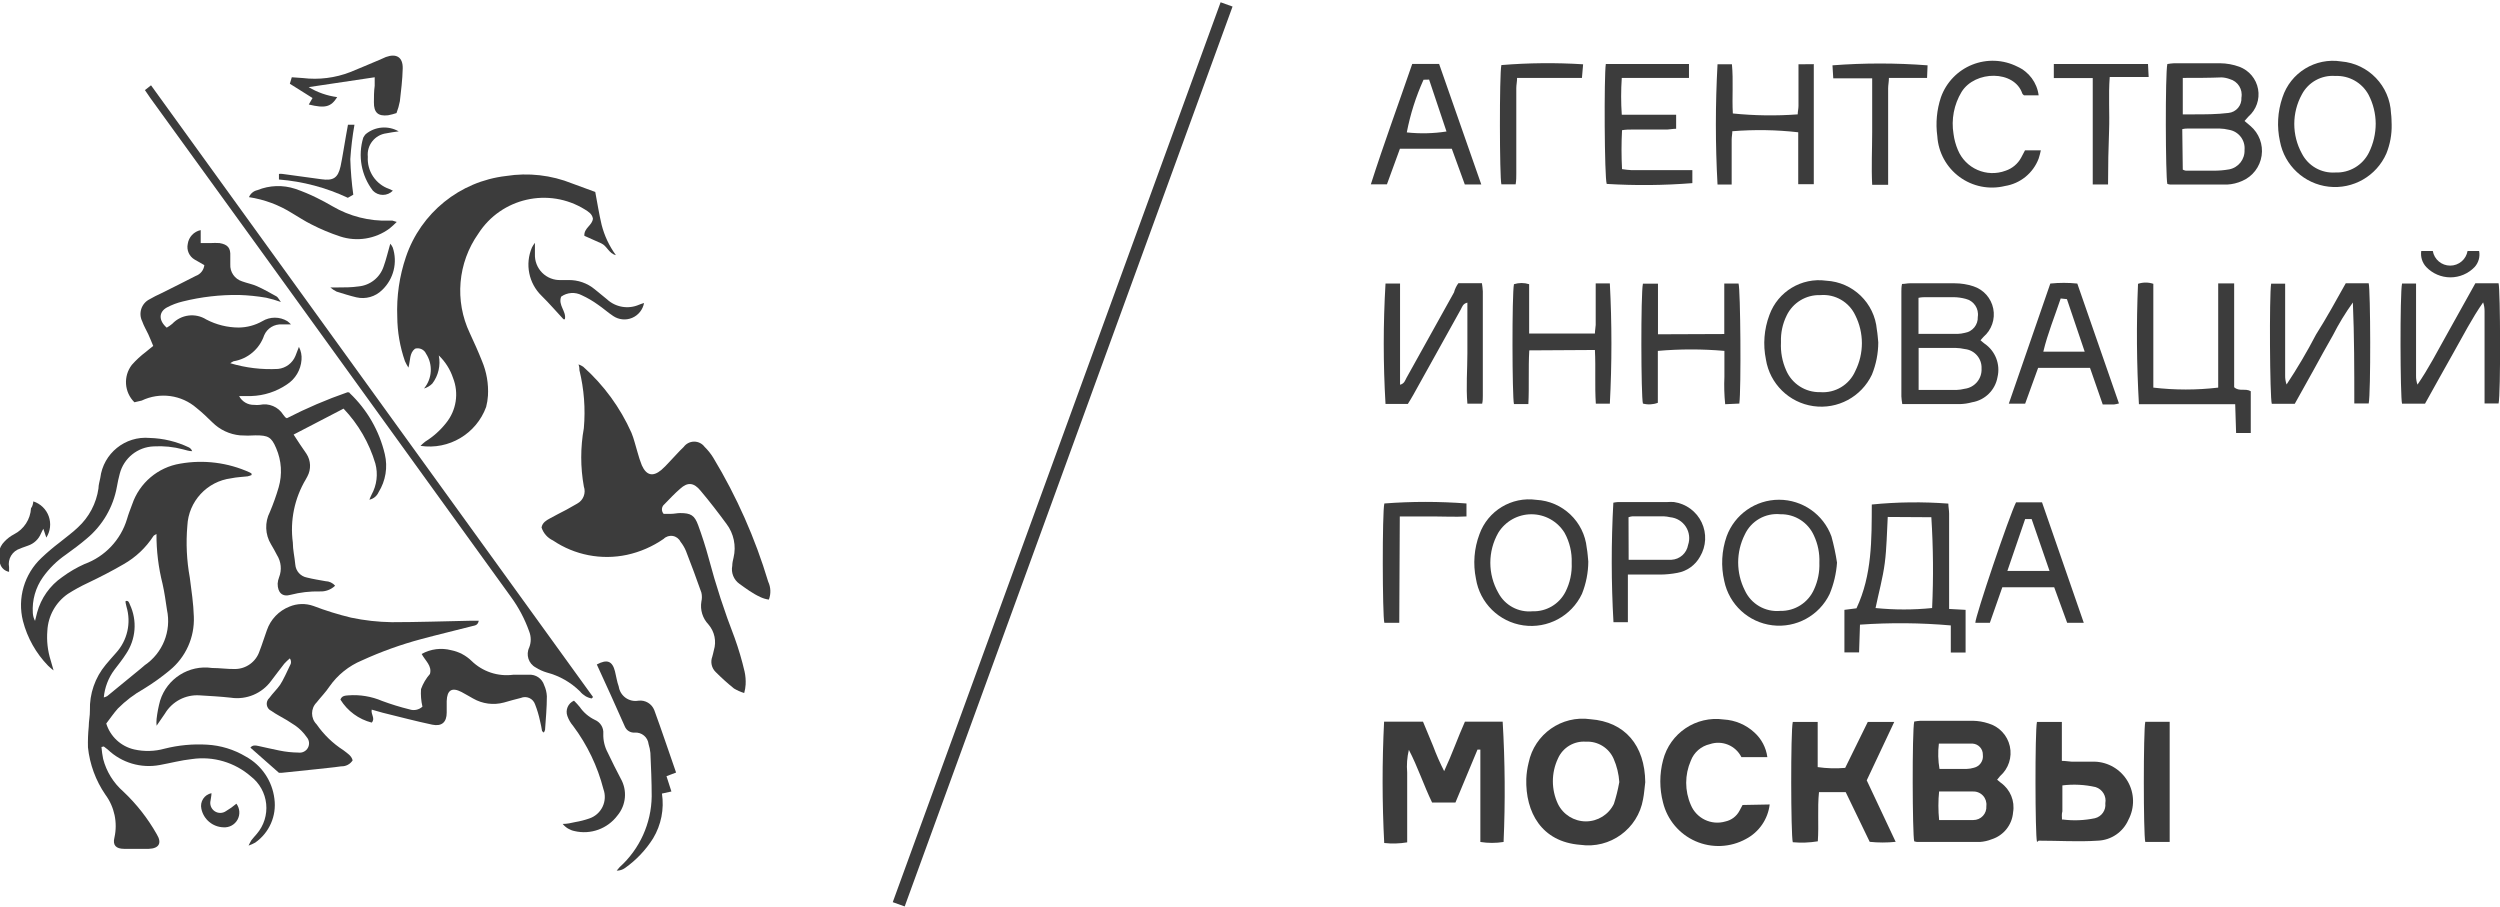
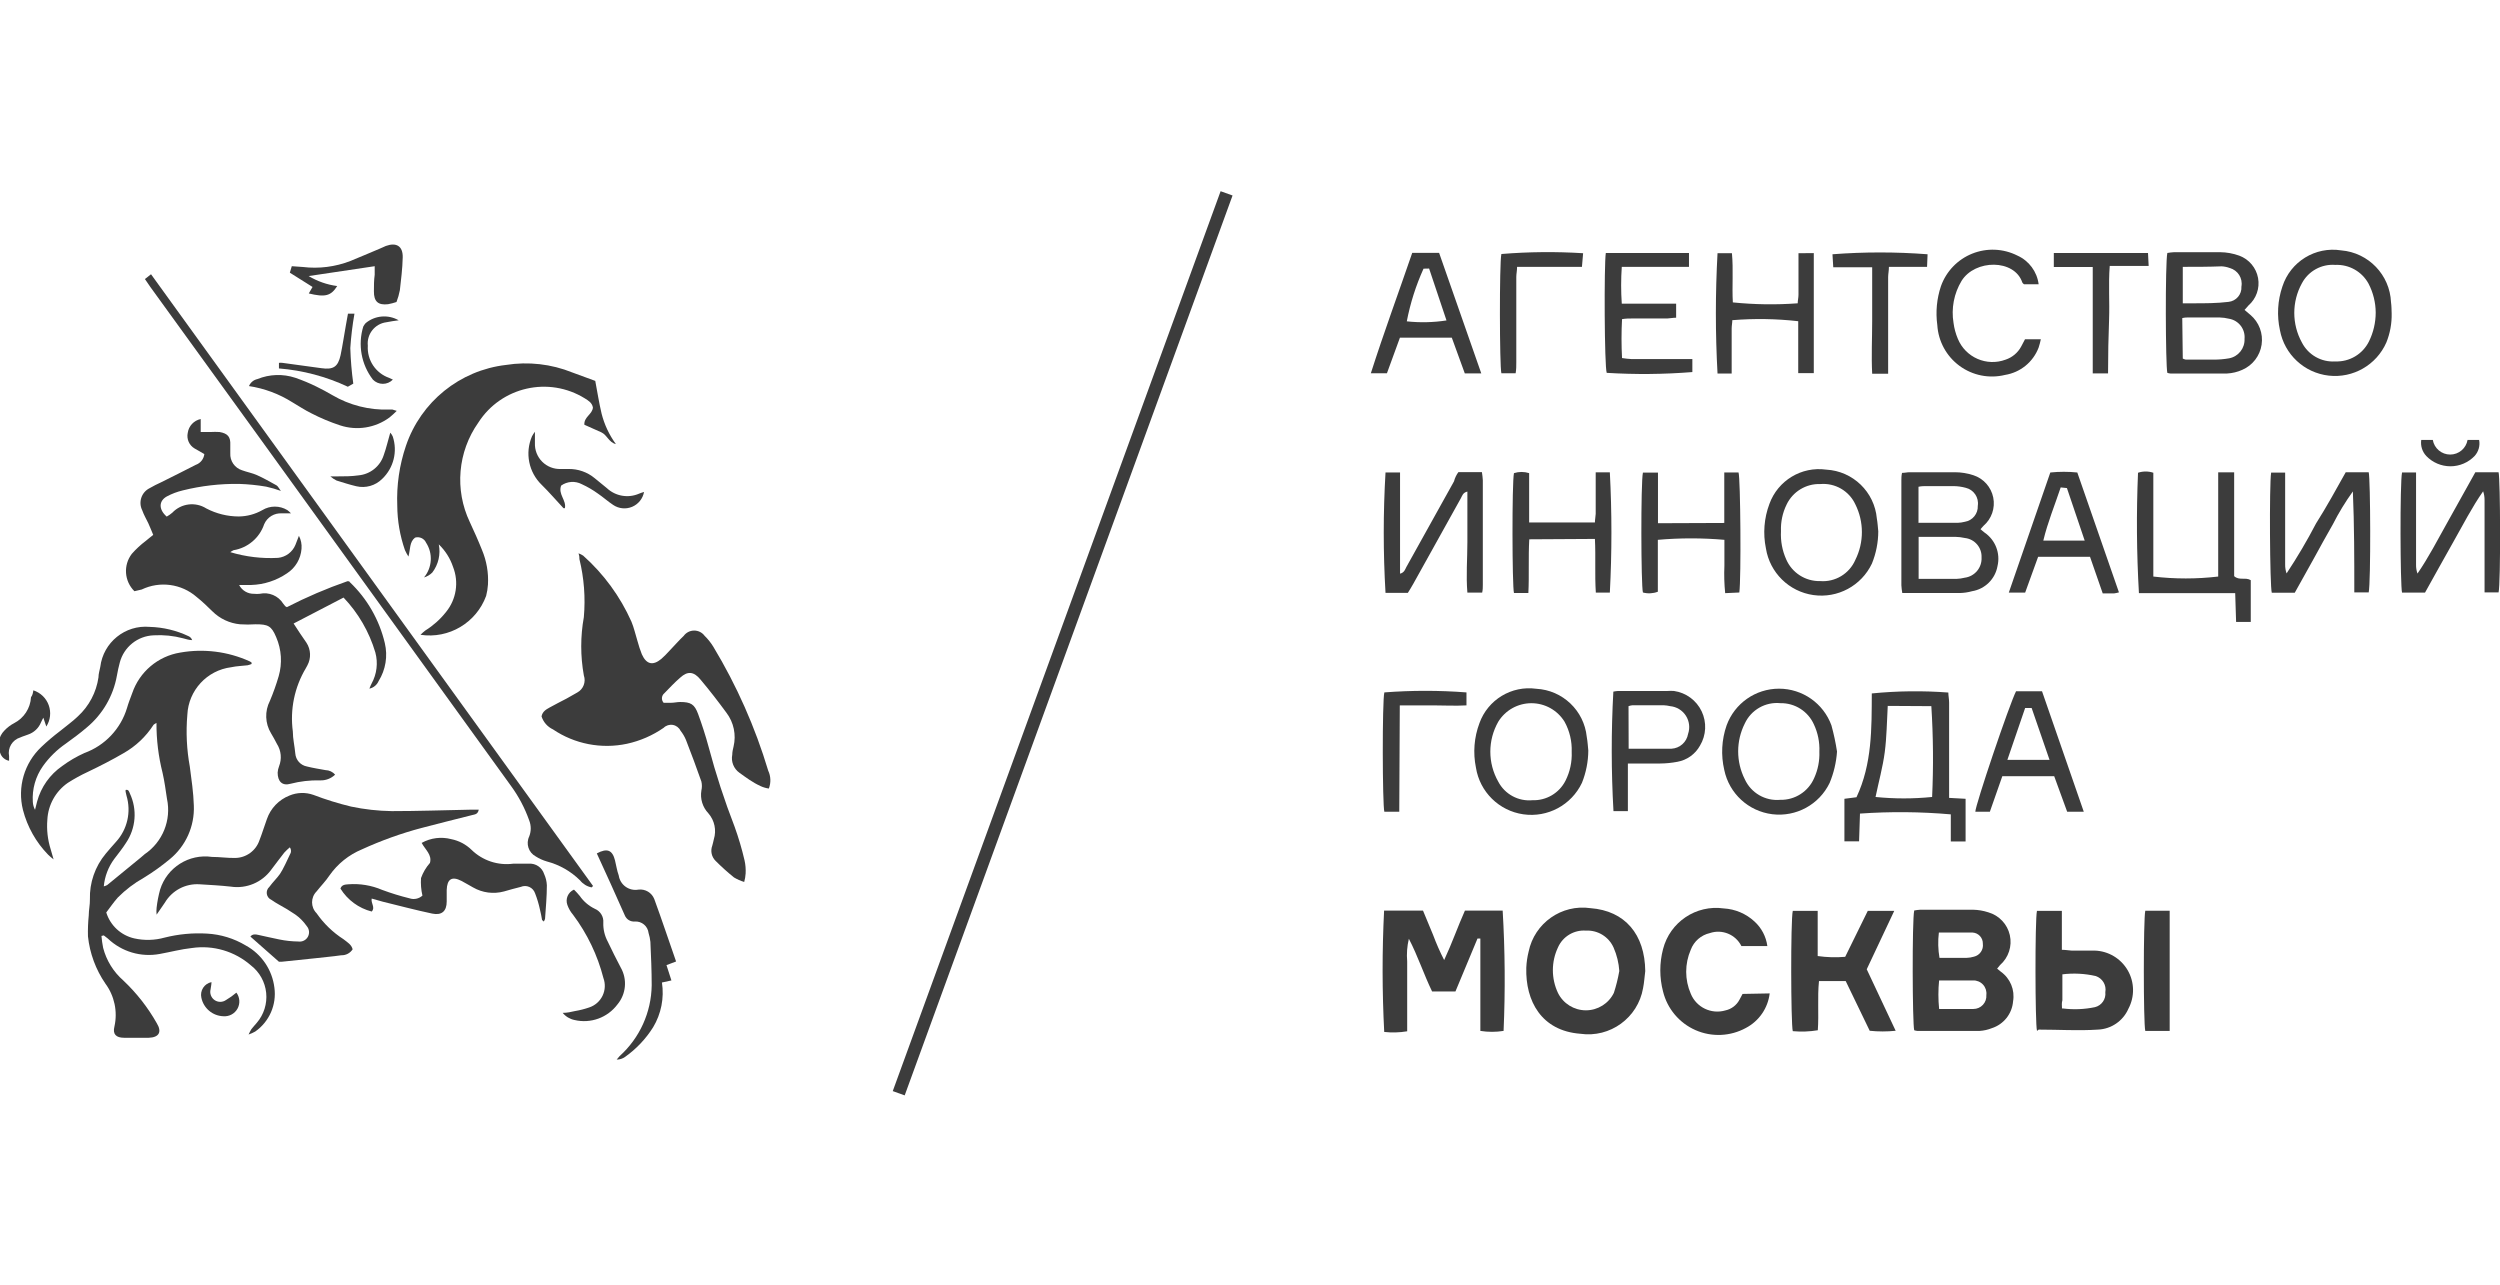
- <svg xmlns="http://www.w3.org/2000/svg" width="67.98mm" height="24.65mm" viewBox="0 0 192.69 69.86">
+ <svg xmlns="http://www.w3.org/2000/svg" width="47.98mm" height="24.65mm" viewBox="0 0 192.69 69.86">
  <g>
    <path d="M7.82,57.57a7.86,7.86,0,0,0,.13.92A5,5,0,0,0,9.5,61a14,14,0,0,1,2.58,3.29c.42.68.18,1.1-.61,1.13-.63,0-1.27,0-1.9,0s-.9-.28-.75-.87a4.07,4.07,0,0,0-.7-3.31A7.9,7.9,0,0,1,6.78,57.6,12.64,12.64,0,0,1,6.84,56c0-.42.1-.84.09-1.25a5.26,5.26,0,0,1,1.22-3.52c.25-.31.53-.61.79-.91a3.7,3.7,0,0,0,.81-3.56,2.37,2.37,0,0,1-.07-.31s0-.08,0-.13c.23-.06.27.13.33.27a3.86,3.86,0,0,1-.3,3.81c-.27.43-.59.82-.9,1.23A4.21,4.21,0,0,0,8,53.75a1.12,1.12,0,0,0,.26-.1l2.6-2.13c.1-.08.19-.17.29-.25A4.12,4.12,0,0,0,12.87,47c-.1-.67-.19-1.34-.34-2a15.43,15.43,0,0,1-.47-3.85c-.13.09-.21.11-.24.17a6.62,6.62,0,0,1-2.29,2.16c-.89.52-1.83,1-2.75,1.44a13.12,13.12,0,0,0-1.55.85,3.68,3.68,0,0,0-1.58,2.84,5.94,5.94,0,0,0,.25,2.26c.07.22.13.43.23.8a5.08,5.08,0,0,1-.42-.36,7.72,7.72,0,0,1-1.94-3.45A5,5,0,0,1,3.19,43a16.58,16.58,0,0,1,1.4-1.19c.47-.39,1-.76,1.42-1.17a5.06,5.06,0,0,0,1.58-3c0-.27.09-.54.14-.81a3.52,3.52,0,0,1,3.81-3.08,7.47,7.47,0,0,1,3,.72.5.5,0,0,1,.27.3c-.23,0-.47-.08-.7-.14a7.16,7.16,0,0,0-2.26-.23,2.81,2.81,0,0,0-2.62,2.11c-.09.33-.16.66-.22,1a6.73,6.73,0,0,1-2.33,4c-.51.44-1.06.84-1.61,1.24a7.11,7.11,0,0,0-1.76,1.73,4.28,4.28,0,0,0-.78,2.76,1.46,1.46,0,0,0,.17.61c.05-.21.11-.43.16-.64a4.87,4.87,0,0,1,1.94-2.74,9.24,9.24,0,0,1,1.71-1A5.33,5.33,0,0,0,9.79,40c.11-.39.26-.76.4-1.14a4.71,4.71,0,0,1,3.7-3.13,9.12,9.12,0,0,1,5.34.67.75.75,0,0,1,.16.1s0,0,0,.11a1.84,1.84,0,0,1-.31.1c-.42.05-.85.06-1.26.15a3.87,3.87,0,0,0-3.38,3.66,15,15,0,0,0,.19,4c.13,1,.28,2,.31,3a5.07,5.07,0,0,1-1.86,4.14,17,17,0,0,1-2,1.43,9.07,9.07,0,0,0-2,1.52c-.32.36-.59.76-.89,1.15a2.94,2.94,0,0,0,2.16,2,4.79,4.79,0,0,0,2.33-.06,10.78,10.78,0,0,1,3.27-.31,6.51,6.51,0,0,1,3,.92,4.3,4.3,0,0,1,2.2,3.25,3.54,3.54,0,0,1-1.48,3.38,3.11,3.11,0,0,1-.51.23,3.59,3.59,0,0,1,.22-.42c.13-.17.28-.32.41-.48a3.07,3.07,0,0,0-.45-4.43A5.67,5.67,0,0,0,14.8,58.5c-.84.09-1.66.31-2.49.46a4.58,4.58,0,0,1-4-1.19L8,57.53Z" style="fill: #3c3c3c" />
    <path d="M10.36,31a2.18,2.18,0,0,1-.2-2.88,7.27,7.27,0,0,1,1.08-1c.17-.15.35-.28.57-.46-.14-.33-.25-.62-.38-.9s-.34-.63-.47-1a1.27,1.27,0,0,1,.57-1.7,9.92,9.92,0,0,1,.9-.46c.89-.45,1.78-.88,2.66-1.34a1,1,0,0,0,.66-.83L15,20a1.12,1.12,0,0,1-.53-1.2,1.27,1.27,0,0,1,1-1.07v1l.75,0a5.75,5.75,0,0,1,.7,0c.65.11.86.39.83,1,0,.21,0,.42,0,.63a1.3,1.3,0,0,0,.91,1.32c.38.14.78.21,1.14.37.52.23,1,.51,1.51.79.11.06.17.21.34.43a9,9,0,0,0-1.14-.33,15.34,15.34,0,0,0-2.08-.21,17,17,0,0,0-4.34.5,5.11,5.11,0,0,0-1.24.47c-.62.35-.63,1,0,1.55a2.8,2.8,0,0,0,.43-.3,2.08,2.08,0,0,1,2.62-.33,5.41,5.41,0,0,0,2.5.62,3.76,3.76,0,0,0,1.82-.49,1.86,1.86,0,0,1,1.93,0,2.58,2.58,0,0,1,.28.25l-.69,0a1.39,1.39,0,0,0-1.38.84A3,3,0,0,1,18,27.84a1.41,1.41,0,0,0-.25.15,10.74,10.74,0,0,0,3.68.44,1.63,1.63,0,0,0,1.34-1c.08-.19.15-.39.27-.7a1.82,1.82,0,0,1,.2,1,2.47,2.47,0,0,1-1.13,1.9,5.17,5.17,0,0,1-2.74.89c-.29,0-.59,0-.94,0a1.26,1.26,0,0,0,1.15.68,2,2,0,0,0,.44,0,1.7,1.7,0,0,1,1.81.76,2.27,2.27,0,0,0,.16.2l.12.07a36.37,36.37,0,0,1,4.67-2c.1,0,.15,0,.18.07A9.49,9.49,0,0,1,29.66,35a3.85,3.85,0,0,1-.48,2.93,1,1,0,0,1-.71.58c.08-.18.11-.29.17-.39a3.22,3.22,0,0,0,.29-2.4,10.46,10.46,0,0,0-2.45-4.23l-3.85,2,.49.75c.16.25.34.48.5.73a1.71,1.71,0,0,1,.07,1.75,1.54,1.54,0,0,1-.12.22,7.56,7.56,0,0,0-1,4.87c0,.57.14,1.13.19,1.7a1.1,1.1,0,0,0,.9,1c.47.12,1,.2,1.43.28a1,1,0,0,1,.74.35,1.59,1.59,0,0,1-1.18.44,8.25,8.25,0,0,0-2.25.26c-.65.19-1-.18-1-.86a1.61,1.61,0,0,1,.11-.49,1.9,1.9,0,0,0-.16-1.71c-.15-.28-.29-.56-.46-.83a2.55,2.55,0,0,1-.09-2.49,17.54,17.54,0,0,0,.68-1.91,4.45,4.45,0,0,0-.19-3c-.37-.89-.64-1-1.59-1a9,9,0,0,1-1.2,0,3.49,3.49,0,0,1-2.13-1c-.39-.38-.79-.77-1.22-1.11a3.89,3.89,0,0,0-4.23-.57Z" style="fill: #3c3c3c" />
    <path d="M57.36,53.41a3.6,3.6,0,0,1-.79-.35,17.88,17.88,0,0,1-1.41-1.27,1.1,1.1,0,0,1-.26-1.18c.05-.16.08-.33.12-.49a2.1,2.1,0,0,0-.42-2,2.06,2.06,0,0,1-.54-1.76,1.52,1.52,0,0,0,0-.69q-.57-1.62-1.19-3.21a2.94,2.94,0,0,0-.42-.71.81.81,0,0,0-1.3-.22,7.93,7.93,0,0,1-2.83,1.23,7.42,7.42,0,0,1-5.7-1.11,1.66,1.66,0,0,1-.88-1c.07-.38.36-.54.63-.69.42-.24.86-.45,1.29-.68l.83-.47A1.09,1.09,0,0,0,45,37.49,12.69,12.69,0,0,1,45,33a13.72,13.72,0,0,0-.34-4.47c0-.12,0-.24-.07-.45a1.62,1.62,0,0,1,.36.18,15,15,0,0,1,3.72,5.09c.2.48.31,1,.47,1.51a9,9,0,0,0,.33,1c.35.78.85.9,1.5.36a7.93,7.93,0,0,0,.63-.63c.37-.38.71-.78,1.1-1.15a1,1,0,0,1,1.61,0,4.34,4.34,0,0,1,.67.84,41.69,41.69,0,0,1,4.23,9.55,1.76,1.76,0,0,1,.05,1.38,2.27,2.27,0,0,1-.62-.18C58,45.74,57.52,45.37,57,45a1.38,1.38,0,0,1-.56-1.4c0-.21.05-.42.1-.63A3.11,3.11,0,0,0,56,40.38c-.64-.87-1.3-1.73-2-2.56-.52-.64-1-.68-1.57-.16-.43.37-.82.79-1.22,1.2a.51.51,0,0,0-.06.74l.58,0c.23,0,.46-.06.69-.06.83,0,1.11.17,1.39.93s.58,1.68.81,2.54a58.45,58.45,0,0,0,2,6.14,23.2,23.2,0,0,1,.77,2.61,3.74,3.74,0,0,1,.08,1A3.12,3.12,0,0,1,57.36,53.41Z" style="fill: #3c3c3c" />
    <path d="M45.7,16.84c-.07-.37-.35-.53-.62-.7A6,6,0,0,0,36.87,18a7.62,7.62,0,0,0-.66,7.67c.33.71.65,1.42.94,2.15a6,6,0,0,1,.46,2.67,4.64,4.64,0,0,1-.14.87,4.65,4.65,0,0,1-5.06,3,3.7,3.7,0,0,1,.37-.33,6.18,6.18,0,0,0,1.6-1.43,3.48,3.48,0,0,0,.54-3.47,4.29,4.29,0,0,0-1.1-1.74,2.7,2.7,0,0,1-.5,2.17,1.51,1.51,0,0,1-.64.38,2.26,2.26,0,0,0,.16-2.68.71.71,0,0,0-.85-.39c-.44.34-.35.88-.51,1.46a4.28,4.28,0,0,1-.27-.5,10.61,10.61,0,0,1-.59-3.42,12.76,12.76,0,0,1,.67-4.62A9.27,9.27,0,0,1,39,13.56a9.63,9.63,0,0,1,5.11.58l1.77.65c.16.84.29,1.69.49,2.53a6.83,6.83,0,0,0,1.1,2.34c-.54-.12-.68-.71-1.13-.91l-1.3-.58C45,17.56,45.66,17.37,45.7,16.84Z" style="fill: #3c3c3c" />
    <path d="M27.18,58.6a1,1,0,0,1-.88.46c-.67.1-1.34.15-2,.23l-2.59.27h-.21l-2.2-1.94c.16-.21.39-.18.61-.13.54.11,1.07.25,1.61.35A7.7,7.7,0,0,0,23,58a.72.72,0,0,0,.64-1.19,3.57,3.57,0,0,0-.88-.89,14.91,14.91,0,0,0-1.3-.79,5.53,5.53,0,0,1-.54-.34.6.6,0,0,1-.16-1c.26-.36.59-.67.82-1s.57-1.08.83-1.63a.49.49,0,0,0-.07-.42,4.4,4.4,0,0,0-.43.41c-.34.43-.67.88-1,1.31a3.25,3.25,0,0,1-3.12,1.31c-.8-.09-1.6-.13-2.4-.18A2.89,2.89,0,0,0,12.71,55c-.19.27-.37.55-.64.93a2.42,2.42,0,0,1,0-.53A9.27,9.27,0,0,1,12.34,54a3.64,3.64,0,0,1,4-2.52c.59,0,1.18.09,1.77.08A2,2,0,0,0,20,50.19c.21-.53.37-1.08.57-1.62a3,3,0,0,1,1.74-1.82,2.57,2.57,0,0,1,1.85-.05,23.67,23.67,0,0,0,2.9.9,16.4,16.4,0,0,0,3.14.35c2,0,4-.07,6-.11.22,0,.44,0,.7,0-.07.36-.3.36-.49.41-1.31.34-2.63.65-3.93,1a29,29,0,0,0-4.59,1.65,5.74,5.74,0,0,0-2.49,2c-.29.44-.67.82-1,1.24a1.19,1.19,0,0,0,0,1.68,7.35,7.35,0,0,0,2.07,2C26.79,58.07,27.09,58.24,27.18,58.6Z" style="fill: #3c3c3c" />
    <path d="M94.08.17,95,.5,69.73,69.86l-.92-.33Z" style="fill: #3c3c3c" />
    <path d="M106.68,55.62h3l.78,1.88a17.88,17.88,0,0,0,.85,1.93c.62-1.33,1.05-2.58,1.6-3.81h2.91a90.37,90.37,0,0,1,.07,9.27,5.62,5.62,0,0,1-1.79,0c0-1.22,0-2.42,0-3.62s0-2.33,0-3.5l-.22,0-1.7,4.08h-1.8c-.64-1.32-1.1-2.74-1.79-4.06a5.46,5.46,0,0,0-.13,1.75c0,.59,0,1.18,0,1.78v3.6a6.42,6.42,0,0,1-1.77.05A91.89,91.89,0,0,1,106.68,55.62Z" style="fill: #3c3c3c" />
    <path d="M153.93,60.09l.29.24a2.32,2.32,0,0,1,.94,2.28,2.37,2.37,0,0,1-1.64,2.07,3,3,0,0,1-.92.21c-1.61,0-3.22,0-4.83,0a1,1,0,0,1-.23-.05c-.14-.49-.17-8.48,0-9.23a3.31,3.31,0,0,1,.47-.06c1.35,0,2.71,0,4.06,0a4,4,0,0,1,1.18.2,2.37,2.37,0,0,1,.91,4.06C154.07,59.91,154,60,153.93,60.09Zm-4.47.89a11,11,0,0,0,0,2.22c.92,0,1.78,0,2.64,0a1,1,0,0,0,1-1.08A1,1,0,0,0,152.07,61C151.23,61,150.39,61,149.46,61Zm0-1.72h2.12a2.14,2.14,0,0,0,.56-.09.9.9,0,0,0,.69-1,.84.84,0,0,0-.78-.86c-.86,0-1.72,0-2.61,0A6.69,6.69,0,0,0,149.49,59.27Z" style="fill: #3c3c3c" />
    <path d="M126.81,60.28c-.06.44-.08.88-.17,1.32a4.29,4.29,0,0,1-4.84,3.51c-3-.23-4.23-2.53-4.16-5.08a6.19,6.19,0,0,1,.18-1.25,4.25,4.25,0,0,1,4.77-3.35C125.25,55.63,126.78,57.45,126.81,60.28Zm-2,0a5.37,5.37,0,0,0-.44-1.81,2.21,2.21,0,0,0-2.14-1.31,2.18,2.18,0,0,0-2.15,1.3,4.11,4.11,0,0,0,0,3.5,2.4,2.4,0,0,0,4.31,0A12.18,12.18,0,0,0,124.8,60.32Z" style="fill: #3c3c3c" />
    <path d="M138.18,64.91c-.15-.55-.17-8.57,0-9.27h1.92v3.48a9.3,9.3,0,0,0,2.12.06l1.74-3.54H146l-2.12,4.5,2.23,4.74a9.66,9.66,0,0,1-2,0l-1.85-3.83h-2.06c-.13,1.26,0,2.51-.09,3.79A7.6,7.6,0,0,1,138.18,64.91Z" style="fill: #3c3c3c" />
    <path d="M45.6,53.83a1.5,1.5,0,0,1-.89-.54,5.69,5.69,0,0,0-2.56-1.46,3.35,3.35,0,0,1-.86-.39,1.17,1.17,0,0,1-.5-1.54,1.68,1.68,0,0,0,0-1.23A10.38,10.38,0,0,0,39.38,46L20,19.17,11.58,7.54c-.13-.19-.26-.38-.41-.6l.47-.37L45.71,53.72Z" style="fill: #3c3c3c" />
    <path d="M157,64.86c-.14-.49-.16-8.5,0-9.22h1.92v3c.3,0,.52.05.75.06.59,0,1.19,0,1.78,0a3.05,3.05,0,0,1,2.6,4.48,2.68,2.68,0,0,1-2.35,1.61c-1.52.1-3,0-4.57,0C157,64.91,157,64.88,157,64.86Zm2-1.7a7.47,7.47,0,0,0,2.47-.1,1.06,1.06,0,0,0,.8-1.15,1.1,1.1,0,0,0-.75-1.25,7.43,7.43,0,0,0-2.56-.13c0,.72,0,1.38,0,2C158.9,62.73,158.92,62.91,158.93,63.16Z" style="fill: #3c3c3c" />
    <path d="M151.5,47v3.29h-1.14c0-.39,0-.74,0-1.09s0-.67,0-1a44.48,44.48,0,0,0-7-.06l-.07,2.14h-1.13V47l.93-.12c1.21-2.57,1.17-5.32,1.18-8a33.82,33.82,0,0,1,5.9-.07c0,.25.06.51.06.78q0,3.27,0,6.54v.8Zm-6-7.16c-.07,1.24-.08,2.41-.23,3.56s-.47,2.3-.71,3.46a21.72,21.72,0,0,0,4.36,0,63.92,63.92,0,0,0-.06-7Z" style="fill: #3c3c3c" />
    <path d="M136.4,62a3.47,3.47,0,0,1-1.83,2.66,4.4,4.4,0,0,1-6.39-2.81,6.43,6.43,0,0,1,0-3.26,4.22,4.22,0,0,1,4.68-3.14,3.8,3.8,0,0,1,2.36,1,3.11,3.11,0,0,1,1,1.9h-2a2,2,0,0,0-2.43-1,2.05,2.05,0,0,0-1.47,1.28,4.25,4.25,0,0,0,0,3.4,2.21,2.21,0,0,0,2.67,1.28,1.61,1.61,0,0,0,1.08-.82l.24-.45Z" style="fill: #3c3c3c" />
    <path d="M41.78,56.34c-.05-.27-.09-.53-.16-.79a8,8,0,0,0-.38-1.27.82.82,0,0,0-1.1-.49c-.43.1-.86.23-1.29.35a3.13,3.13,0,0,1-2.39-.31c-.3-.16-.58-.34-.89-.5-.74-.38-1.11-.15-1.14.7,0,.3,0,.59,0,.89,0,.74-.38,1.08-1.11.93-1.28-.27-2.55-.61-3.82-.92l-.85-.24c-.08.37.3.68,0,1a4,4,0,0,1-2.41-1.77c.1-.3.36-.31.61-.33a5.56,5.56,0,0,1,2.6.43,19.2,19.2,0,0,0,2.11.65,1,1,0,0,0,1-.21,4.6,4.6,0,0,1-.11-1.35,3.62,3.62,0,0,1,.69-1.17c.17-.63-.35-1-.64-1.54a3.07,3.07,0,0,1,2.28-.29,3.11,3.11,0,0,1,1.56.82A3.88,3.88,0,0,0,39.57,52c.4,0,.8,0,1.2,0a1.15,1.15,0,0,1,1.17.8,2.34,2.34,0,0,1,.21.86c0,.86-.08,1.73-.14,2.59a.63.63,0,0,1-.1.21Z" style="fill: #3c3c3c" />
    <path d="M173,9.32l.45.38a2.52,2.52,0,0,1-.63,4.24,3.26,3.26,0,0,1-1.16.28c-1.46,0-2.92,0-4.38,0a1,1,0,0,1-.23-.05c-.14-.51-.17-8.52,0-9.24a4.61,4.61,0,0,1,.52-.06c1.18,0,2.37,0,3.55,0a4.47,4.47,0,0,1,1.48.27,2.27,2.27,0,0,1,.7,3.84Zm-4.76,3.75a1,1,0,0,0,.23.08c.72,0,1.44,0,2.15,0a6.64,6.64,0,0,0,1.19-.1A1.46,1.46,0,0,0,173,11.55,1.44,1.44,0,0,0,171.81,10a3.54,3.54,0,0,0-.75-.1c-.78,0-1.56,0-2.34,0-.16,0-.32,0-.52.05Zm0-7.08c0,.94,0,1.85,0,2.82.3,0,.55,0,.8,0,.91,0,1.82,0,2.72-.11a1.11,1.11,0,0,0,1-1.18,1.25,1.25,0,0,0-.9-1.43,2.09,2.09,0,0,0-.62-.13C170.24,6,169.27,6,168.18,6Z" style="fill: #3c3c3c" />
    <path d="M152.65,26.22c.12.1.21.19.31.26a2.44,2.44,0,0,1,1,2.58A2.38,2.38,0,0,1,152,31a3.83,3.83,0,0,1-.94.14c-1.35,0-2.71,0-4.06,0a3.83,3.83,0,0,1-.38,0,5.18,5.18,0,0,1-.07-.6q0-4,0-8.06c0-.19,0-.37.05-.6.22,0,.4-.05.58-.05,1.16,0,2.33,0,3.49,0a4.6,4.6,0,0,1,1.43.23,2.28,2.28,0,0,1,.78,3.9C152.83,26,152.76,26.11,152.65,26.22Zm-4.77,3.83h2.92a3.09,3.09,0,0,0,.63-.09,1.49,1.49,0,0,0,1.3-1.56,1.44,1.44,0,0,0-1.28-1.5,3.69,3.69,0,0,0-.75-.09h-2.82Zm0-4.32h3a2.63,2.63,0,0,0,.56-.08,1.19,1.19,0,0,0,1-1.23,1.23,1.23,0,0,0-.93-1.39,3.7,3.7,0,0,0-.93-.13c-.72,0-1.43,0-2.15,0-.16,0-.32,0-.56.05v2.8Z" style="fill: #3c3c3c" />
    <path d="M112.41,21.82h1.81a6,6,0,0,1,.07.63q0,4,0,8.06c0,.19,0,.37-.05.6H113.1c-.11-1.31,0-2.6,0-3.88s0-2.57,0-3.91c-.35.08-.4.33-.5.51l-3.67,6.6c-.13.24-.28.47-.42.7h-1.72a79,79,0,0,1,0-9.28h1.12c0,2.61,0,5.18,0,7.8.34-.09.39-.34.49-.52l3.67-6.6C112.13,22.28,112.27,22,112.41,21.82Z" style="fill: #3c3c3c" />
    <path d="M173.48,30.15v3.22h-1.13l-.07-2.22h-7.42a92.75,92.75,0,0,1-.07-9.28,1.86,1.86,0,0,1,1.18,0c0,1.34,0,2.69,0,4s0,2.66,0,4a21.4,21.4,0,0,0,5,0V21.84h1.23v8C172.59,30.2,173.07,29.9,173.48,30.15Z" style="fill: #3c3c3c" />
    <path d="M180.8,21.83h1.77c.14.51.17,8.47,0,9.26h-1.11c0-2.6,0-5.18-.11-7.78a19,19,0,0,0-1.54,2.53c-.5.88-1,1.77-1.48,2.66l-1.46,2.62h-1.77c-.15-.48-.2-8.34-.05-9.26h1.08c0,.24,0,.49,0,.73,0,2.12,0,4.23,0,6.35a2,2,0,0,0,.11.69,42.57,42.57,0,0,0,2.27-3.85C179.34,24.47,180.06,23.15,180.8,21.83Z" style="fill: #3c3c3c" />
    <path d="M190.79,21.83h1.79c.14.53.17,8.54,0,9.26h-1.08c0-.27,0-.52,0-.76q0-3.17,0-6.35a2,2,0,0,0-.11-.68c-.87,1.24-1.54,2.57-2.28,3.87s-1.46,2.62-2.2,3.94h-1.77c-.14-.52-.17-8.51,0-9.26h1.08c0,.27,0,.51,0,.76q0,3.17,0,6.35a1.91,1.91,0,0,0,.11.68c.86-1.25,1.54-2.58,2.27-3.88S190.06,23.13,190.79,21.83Z" style="fill: #3c3c3c" />
    <path d="M122.42,43.28a6.79,6.79,0,0,1-.49,2.49,4.32,4.32,0,0,1-8.17-1.17,6.2,6.2,0,0,1,.27-3.43,4.06,4.06,0,0,1,4.38-2.65,4.13,4.13,0,0,1,3.89,3.7C122.37,42.6,122.39,43,122.42,43.28Zm-1.28.1a4.47,4.47,0,0,0-.55-2.32,3,3,0,0,0-5.11,0,4.67,4.67,0,0,0,0,4.62,2.69,2.69,0,0,0,2.64,1.43,2.75,2.75,0,0,0,2.54-1.5A4.51,4.51,0,0,0,121.14,43.38Z" style="fill: #3c3c3c" />
    <path d="M141.59,43.36a7.67,7.67,0,0,1-.57,2.42,4.32,4.32,0,0,1-8.12-1,6.19,6.19,0,0,1,.18-3.44,4.3,4.3,0,0,1,8.08,0A17.65,17.65,0,0,1,141.59,43.36Zm-1.36,0a4.49,4.49,0,0,0-.42-2.09,2.77,2.77,0,0,0-2.58-1.64,2.73,2.73,0,0,0-2.75,1.57,4.78,4.78,0,0,0,0,4.29,2.73,2.73,0,0,0,2.73,1.59,2.78,2.78,0,0,0,2.62-1.68A4.51,4.51,0,0,0,140.23,43.37Z" style="fill: #3c3c3c" />
    <path d="M144.77,26.39a6.64,6.64,0,0,1-.49,2.48,4.32,4.32,0,0,1-8.17-1.17,6.19,6.19,0,0,1,.27-3.43,4.06,4.06,0,0,1,4.38-2.64,4.14,4.14,0,0,1,3.9,3.77C144.72,25.74,144.74,26.1,144.77,26.39Zm-7.5,0a4.69,4.69,0,0,0,.4,2.15,2.78,2.78,0,0,0,2.62,1.68A2.72,2.72,0,0,0,143,28.59a4.79,4.79,0,0,0,0-4.29,2.72,2.72,0,0,0-2.69-1.56,2.78,2.78,0,0,0-2.61,1.59A4.27,4.27,0,0,0,137.27,26.36Z" style="fill: #3c3c3c" />
    <path d="M184.34,9.6a5.63,5.63,0,0,1-.41,2.23,4.32,4.32,0,0,1-8.2-.94,6.27,6.27,0,0,1,.19-3.38,4.09,4.09,0,0,1,4.53-2.78,4.19,4.19,0,0,1,3.84,4C184.33,9,184.33,9.32,184.34,9.6Zm-1.23-.08a4.9,4.9,0,0,0-.55-2.22A2.77,2.77,0,0,0,180,5.85a2.68,2.68,0,0,0-2.58,1.42,4.73,4.73,0,0,0,0,4.56A2.69,2.69,0,0,0,180,13.29a2.77,2.77,0,0,0,2.59-1.54A5.05,5.05,0,0,0,183.11,9.51Z" style="fill: #3c3c3c" />
    <path d="M139.8,4.94v9.25h-1.2v-4a26.21,26.21,0,0,0-5.08-.08c0,.2-.05.43-.05.65,0,.91,0,1.82,0,2.73,0,.23,0,.46,0,.73h-1.09a84.58,84.58,0,0,1,0-9.27h1.11c.12,1.28,0,2.55.07,3.79a28.57,28.57,0,0,0,5,.07c0-.2.06-.43.06-.65,0-.83,0-1.65,0-2.48,0-.23,0-.46,0-.73Z" style="fill: #3c3c3c" />
    <path d="M117.87,27c-.08,1.43,0,2.78-.07,4.14h-1.11c-.14-.52-.16-8.52,0-9.24a1.92,1.92,0,0,1,1.17,0V25.7h5.07c0-.22.05-.44.06-.66,0-.82,0-1.65,0-2.47,0-.23,0-.45,0-.73h1.09a88.43,88.43,0,0,1,0,9.27H123c-.09-1.38,0-2.74-.07-4.14Z" style="fill: #3c3c3c" />
    <path d="M132.9,25.74V21.85H134c.15.44.21,8.16.06,9.25l-1.09.05a14.62,14.62,0,0,1-.06-2.11c0-.67,0-1.35,0-2a29.34,29.34,0,0,0-5.13,0c0,.65,0,1.32,0,2s0,1.35,0,2a1.86,1.86,0,0,1-1.15.06c-.15-.51-.17-8.52,0-9.24h1.16v3.9C129.5,25.75,131.16,25.75,132.9,25.74Z" style="fill: #3c3c3c" />
    <path d="M123.77,4.93h6.41V6H125a20.72,20.72,0,0,0,0,2.84l4.19,0V9.92c-.24,0-.46.05-.69.06h-2.73c-.23,0-.45,0-.75.05a28.36,28.36,0,0,0,0,3,7.36,7.36,0,0,0,.75.08h3.87c.25,0,.5,0,.8,0v1a46.85,46.85,0,0,1-6.6.06C123.66,13.72,123.63,5.8,123.77,4.93Z" style="fill: #3c3c3c" />
    <path d="M114.17,14.21H112.9l-1-2.75h-4l-1,2.74h-1.24c1-3.13,2.13-6.19,3.19-9.28h2.07Zm-4.45-8.07a18.17,18.17,0,0,0-1.29,4.06,11.71,11.71,0,0,0,3.06-.07l-1.34-4Z" style="fill: #3c3c3c" />
    <path d="M161.09,28.35h-4l-1,2.76h-1.26l3.2-9.26a10.22,10.22,0,0,1,2.08,0l3.21,9.24a2.68,2.68,0,0,1-.38.08h-.87ZM158.83,23c-.46,1.38-1,2.68-1.34,4.1,1.1,0,2.1,0,3.19,0l-1.37-4.05Z" style="fill: #3c3c3c" />
    <path d="M155.39,38.71h2L160.61,48h-1.28l-1-2.74h-4L153.37,48h-1.12C152.24,47.52,154.87,39.73,155.39,38.71ZM154.72,44c1.12,0,2.14,0,3.25,0L156.59,40h-.5Z" style="fill: #3c3c3c" />
    <path d="M124.35,38.74a2.53,2.53,0,0,1,.36-.05h3.81a3.35,3.35,0,0,1,.51,0,2.8,2.8,0,0,1,2,4.21,2.49,2.49,0,0,1-1.75,1.25,7.28,7.28,0,0,1-1.32.13c-.8,0-1.6,0-2.49,0l0,3.67h-1.11A82.77,82.77,0,0,1,124.35,38.74Zm1.18,4.4c1.15,0,2.23,0,3.3,0A1.37,1.37,0,0,0,130.11,42a1.62,1.62,0,0,0-1.38-2.14,2.73,2.73,0,0,0-.5-.07h-2.41a1.31,1.31,0,0,0-.3.07Z" style="fill: #3c3c3c" />
    <path d="M157.13,7.34H156s-.11-.08-.13-.14c-.61-1.81-3.64-1.79-4.68-.12a4.76,4.76,0,0,0-.62,3.24,4.68,4.68,0,0,0,.33,1.22,2.89,2.89,0,0,0,3.69,1.61,2.13,2.13,0,0,0,1.19-1c.1-.18.19-.37.3-.57h1.22a5.75,5.75,0,0,1-.17.64,3.33,3.33,0,0,1-2.59,2.11,4.22,4.22,0,0,1-5.22-3.84,6.63,6.63,0,0,1,.28-3,4.23,4.23,0,0,1,5.89-2.36A2.81,2.81,0,0,1,157.13,7.34Z" style="fill: #3c3c3c" />
    <path d="M46,51.21c.8-.43,1.2-.26,1.4.53.1.39.15.79.29,1.17A1.3,1.3,0,0,0,49.21,54a1.16,1.16,0,0,1,1.22.73c.58,1.58,1.11,3.18,1.68,4.81l-.74.28L51.75,61l-.73.16a5.18,5.18,0,0,1-.68,3.45,8.05,8.05,0,0,1-2.17,2.29,1.08,1.08,0,0,1-.64.2,3.13,3.13,0,0,1,.23-.27,7.48,7.48,0,0,0,2.47-5.45c0-1.12-.05-2.24-.1-3.35a3.36,3.36,0,0,0-.14-.68,1,1,0,0,0-1.07-.89.76.76,0,0,1-.76-.47C47.45,54.4,46.75,52.82,46,51.21Z" style="fill: #3c3c3c" />
    <path d="M165.35,64.89c-.15-.58-.15-8.63,0-9.26h1.88v9.26Z" style="fill: #3c3c3c" />
    <path d="M148.53,6h-2.94c0,.31-.06.55-.06.8,0,2.2,0,4.4,0,6.6,0,.27,0,.54,0,.84H144.3c-.07-1.37,0-2.72,0-4.07s0-2.7,0-4.14h-3l-.06-1a48.09,48.09,0,0,1,7.33,0Z" style="fill: #3c3c3c" />
    <path d="M30.58,17.1a7.12,7.12,0,0,1-.56.51,4.2,4.2,0,0,1-3.8.61A15.13,15.13,0,0,1,24,17.29c-.51-.25-1-.58-1.48-.86a8.69,8.69,0,0,0-3.33-1.24.91.91,0,0,1,.65-.54,4.22,4.22,0,0,1,2.92-.1,14.14,14.14,0,0,1,1.63.68c.42.2.83.43,1.23.66A8.11,8.11,0,0,0,30,17h.25Z" style="fill: #3c3c3c" />
    <path d="M107.85,48H106.7c-.15-.54-.17-8.54,0-9.2a41.51,41.51,0,0,1,6.33,0v1c-.87.05-1.72,0-2.55,0l-2.59,0Z" style="fill: #3c3c3c" />
    <path d="M121.93,6h-5c0,.3-.06.54-.06.78,0,2.2,0,4.4,0,6.59,0,.27,0,.54-.05.83h-1.1c-.14-.52-.16-8.51,0-9.19a43.62,43.62,0,0,1,6.3-.06Z" style="fill: #3c3c3c" />
    <path d="M162.48,14.21H161.3c0-.25,0-.49,0-.73q0-3.33,0-6.66c0-.25,0-.5,0-.81h-3V4.93h7.26l.05,1h-3c-.11,1.43,0,2.77-.05,4.12S162.48,12.77,162.48,14.21Z" style="fill: #3c3c3c" />
    <path d="M43.37,63.5c.34,0,.65-.07.95-.14a6.67,6.67,0,0,0,1.1-.28,1.75,1.75,0,0,0,1.09-2.26,13.93,13.93,0,0,0-2.34-4.88,2.38,2.38,0,0,1-.44-.76A.94.94,0,0,1,44.24,54a6.28,6.28,0,0,1,.44.48,3,3,0,0,0,1.17,1,1.06,1.06,0,0,1,.65,1.07A2.89,2.89,0,0,0,46.84,58c.33.68.66,1.37,1,2a2.5,2.5,0,0,1-.25,2.85,3.21,3.21,0,0,1-3.31,1.2A1.58,1.58,0,0,1,43.37,63.5Z" style="fill: #3c3c3c" />
    <path d="M23.79,6.71a5.72,5.72,0,0,0,2.2.77c-.48.76-.92.88-2.19.57l.29-.5L22.34,6.45l.15-.5.85.06A7.6,7.6,0,0,0,27,5.55c.74-.3,1.48-.62,2.22-.93.18-.07.35-.16.52-.23.8-.29,1.32,0,1.3.88S30.91,7,30.82,7.8a5.26,5.26,0,0,1-.26.91,4.75,4.75,0,0,1-.65.17c-.77.09-1.1-.21-1.09-1,0-.42,0-.84.06-1.27,0-.23,0-.45,0-.66Z" style="fill: #3c3c3c" />
    <path d="M49.64,23.35a1.54,1.54,0,0,1-2.38,1c-.41-.27-.77-.6-1.17-.87a7.37,7.37,0,0,0-1.25-.73,1.52,1.52,0,0,0-1.59.11c-.25.67.42,1.13.29,1.74,0,0-.1,0-.11,0-.56-.6-1.1-1.23-1.68-1.8A3.35,3.35,0,0,1,41,19.07a2.18,2.18,0,0,1,.23-.36c0,.39,0,.63,0,.87a1.92,1.92,0,0,0,2,2h.57a3.09,3.09,0,0,1,2.05.72l.93.76a2.29,2.29,0,0,0,2.48.42A3.23,3.23,0,0,1,49.64,23.35Z" style="fill: #3c3c3c" />
    <path d="M2.57,38.64a1.87,1.87,0,0,1,1,2.79l-.23-.68c-.08.16-.14.26-.18.36a1.64,1.64,0,0,1-1,.94c-.19.08-.4.13-.59.22a1.25,1.25,0,0,0-.87,1.44c0,.1,0,.2,0,.36a.88.88,0,0,1-.69-.62,1.56,1.56,0,0,1,.33-1.71,2.81,2.81,0,0,1,.75-.57,2.4,2.4,0,0,0,1.3-2C2.52,39,2.54,38.83,2.57,38.64Z" style="fill: #3c3c3c" />
    <path d="M21.5,13.83l0-.43a1,1,0,0,1,.27,0l3,.41c.92.13,1.28-.1,1.48-1,.16-.76.27-1.54.41-2.31l.16-.89h.5A24.67,24.67,0,0,0,27,12.26,25.38,25.38,0,0,0,27.23,15l-.42.24A15.36,15.36,0,0,0,21.5,13.83Z" style="fill: #3c3c3c" />
    <path d="M186.62,19.34h.89a1.36,1.36,0,0,0,2.68,0h.89a1.43,1.43,0,0,1-.35,1.24,2.58,2.58,0,0,1-3.72,0A1.49,1.49,0,0,1,186.62,19.34Z" style="fill: #3c3c3c" />
    <path d="M25.46,22.15H26c.55,0,1.1,0,1.64-.08a2.25,2.25,0,0,0,1.93-1.54c.2-.55.33-1.13.51-1.75a1.08,1.08,0,0,1,.19.29,3.14,3.14,0,0,1-.81,3.27,2.13,2.13,0,0,1-2,.57c-.51-.12-1-.28-1.52-.44A2.33,2.33,0,0,1,25.46,22.15Z" style="fill: #3c3c3c" />
    <path d="M30.73,10.12c-.33.05-.64.08-.95.15a1.65,1.65,0,0,0-1.43,1.81A2.46,2.46,0,0,0,30,14.56l.28.13a1.07,1.07,0,0,1-1.54,0A4.53,4.53,0,0,1,28,10.6a1.38,1.38,0,0,1,.18-.26A2.24,2.24,0,0,1,30.73,10.12Z" style="fill: #3c3c3c" />
    <path d="M18.22,61.94a1.14,1.14,0,0,1-1,1.82,1.79,1.79,0,0,1-1.7-1.43,1,1,0,0,1,.78-1.2c0,.2-.05.38-.07.56a.77.77,0,0,0,1.19.82A5.66,5.66,0,0,0,18.22,61.94Z" style="fill: #3c3c3c" />
  </g>
</svg>
